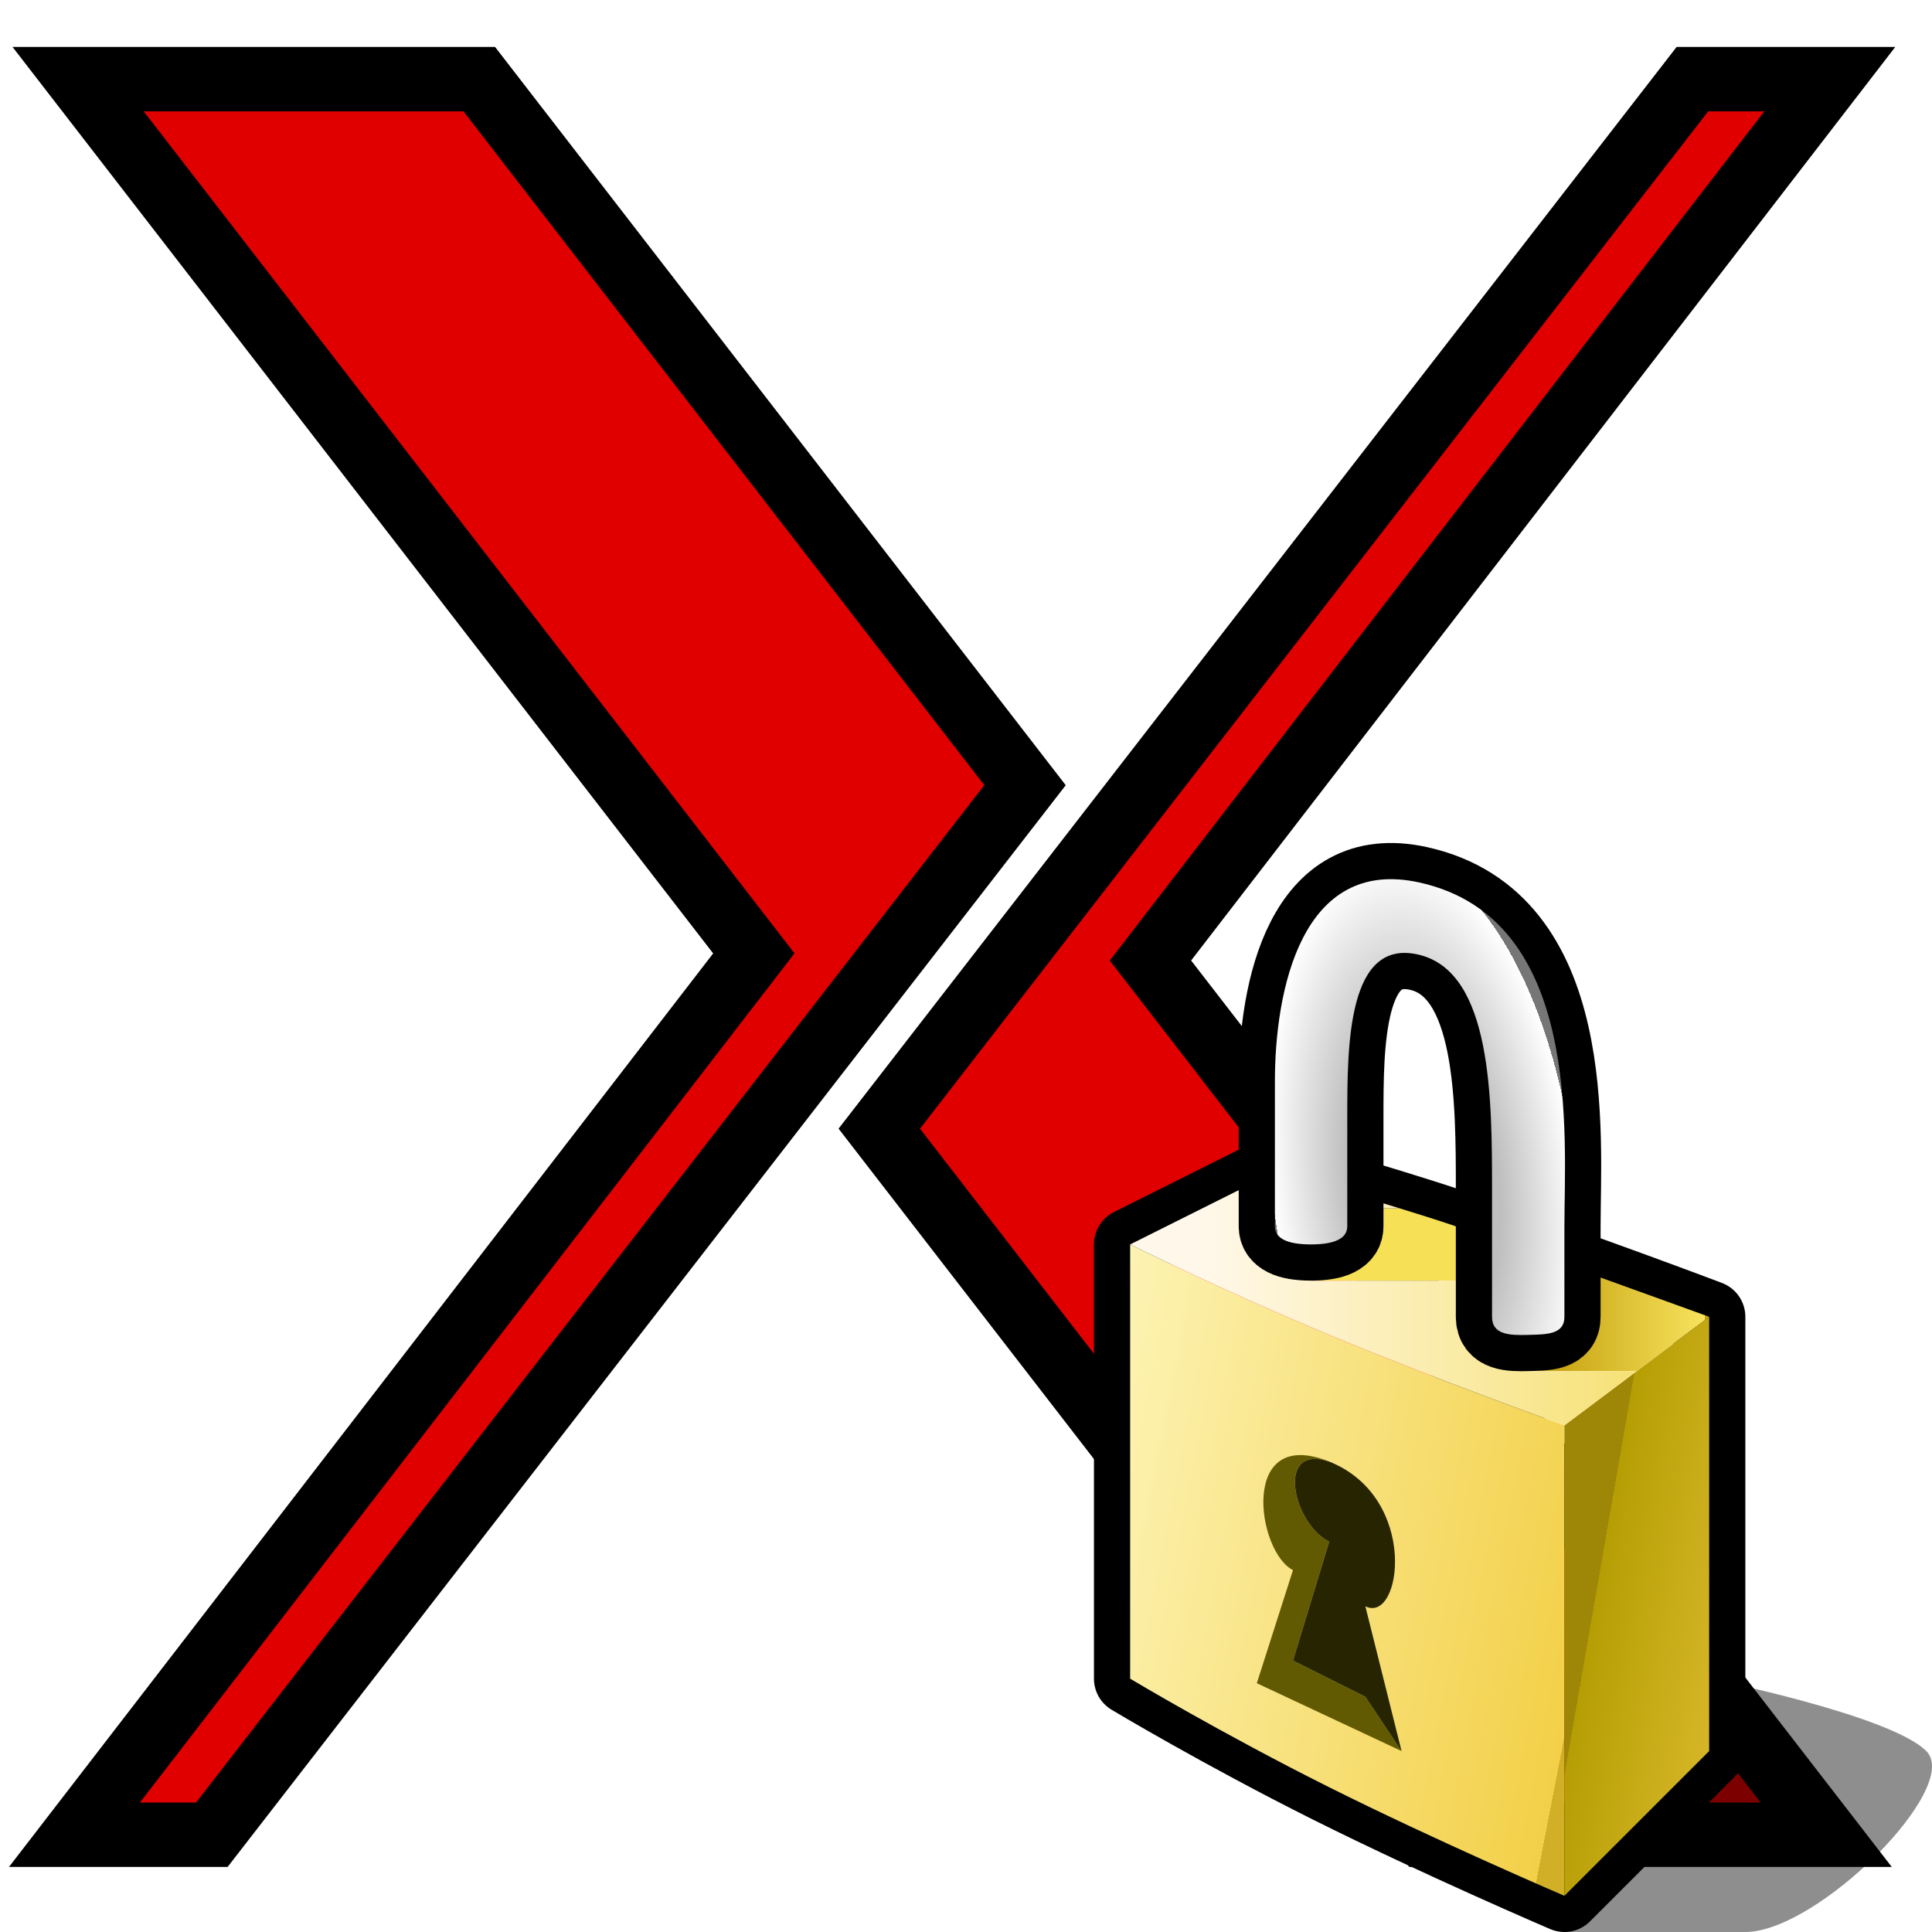
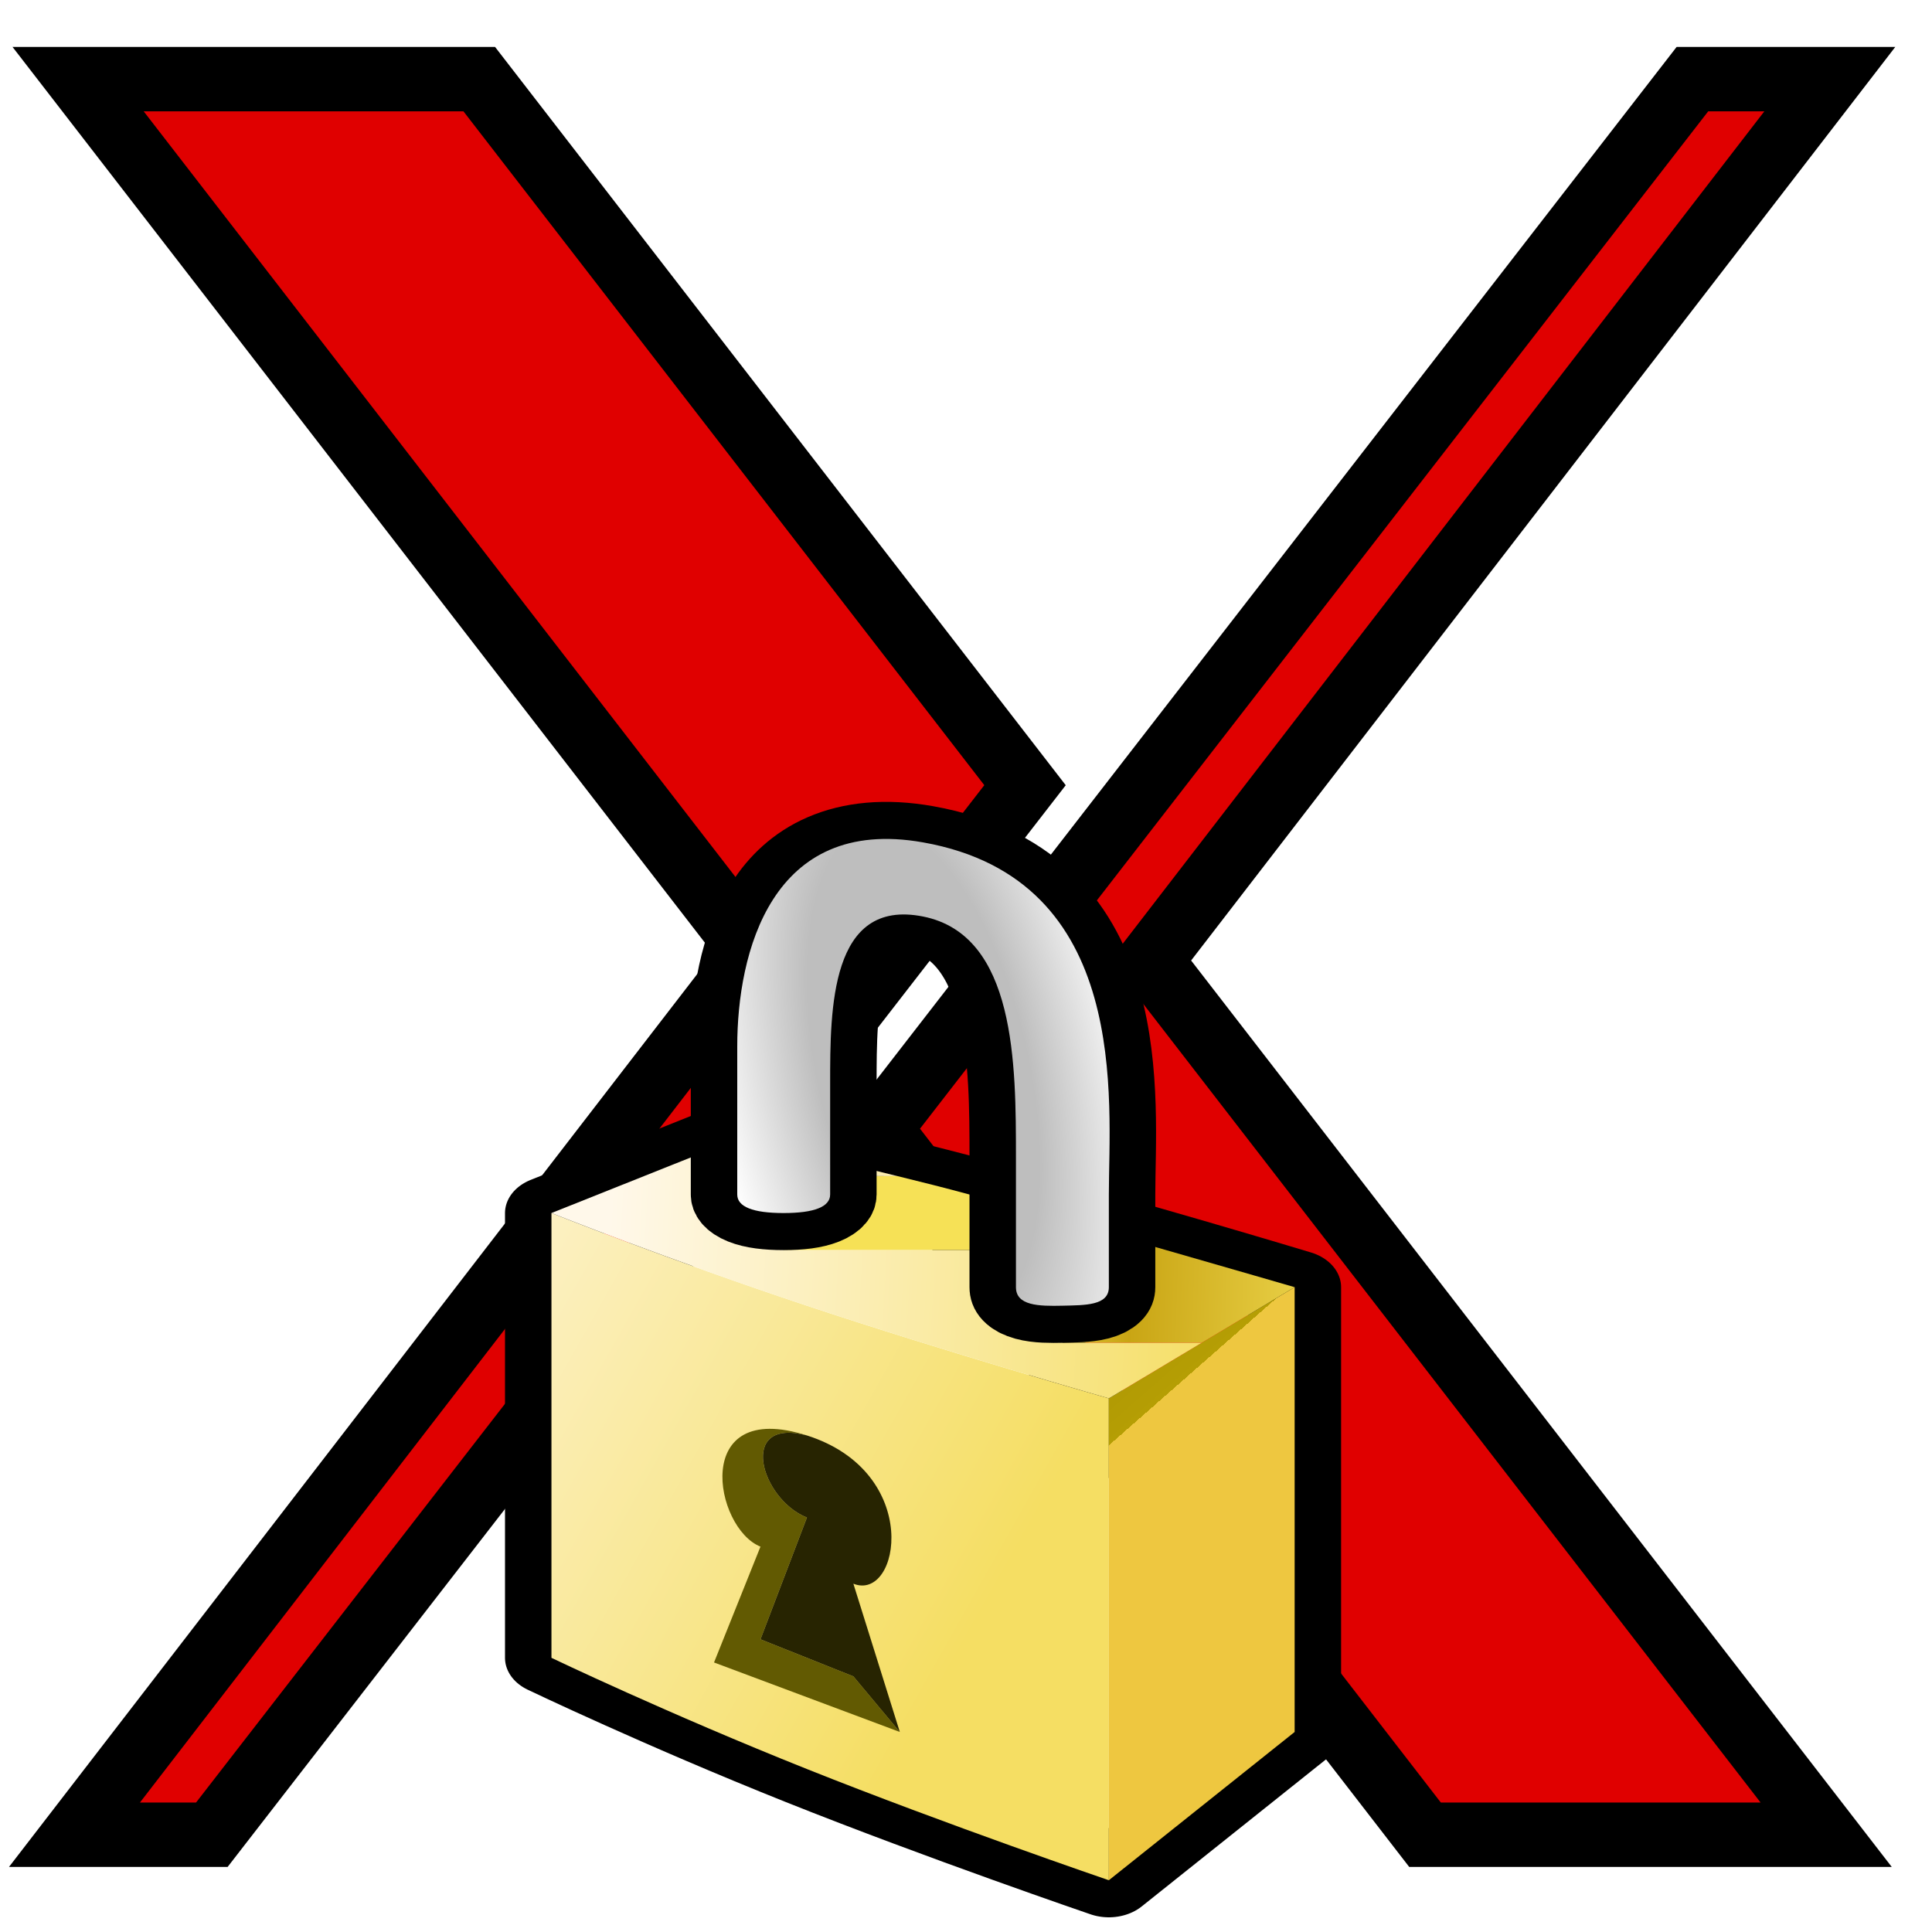
<svg xmlns="http://www.w3.org/2000/svg" xmlns:xlink="http://www.w3.org/1999/xlink" id="svg590" width="60" height="60" version="1.0">
  <defs id="defs592">
    <linearGradient id="aigrd5" gradientUnits="userSpaceOnUse" x1="16.387" y1="28.735" x2="32.099" y2="28.735">
      <stop offset="0" style="stop-color:#F6EDC8" id="stop1408" />
      <stop offset="1.444304e-002" style="stop-color:#F3EAC0" id="stop1410" />
      <stop offset="7.716820e-002" style="stop-color:#E8DEA3" id="stop1412" />
      <stop offset="0.147" style="stop-color:#E1D48F" id="stop1414" />
      <stop offset="0.227" style="stop-color:#DACD81" id="stop1416" />
      <stop offset="0.326" style="stop-color:#D7CA78" id="stop1418" />
      <stop offset="0.5" style="stop-color:#D6C876" id="stop1420" />
      <stop offset="0.706" style="stop-color:#D3C575" id="stop1422" />
      <stop offset="0.799" style="stop-color:#CABE70" id="stop1424" />
      <stop offset="0.869" style="stop-color:#BAAF67" id="stop1426" />
      <stop offset="0.927" style="stop-color:#A49B5C" id="stop1428" />
      <stop offset="0.978" style="stop-color:#8A844E" id="stop1430" />
      <stop offset="1" style="stop-color:#7D7746" id="stop1432" />
    </linearGradient>
    <radialGradient xlink:href="#XMLID_1_" id="radialGradient2955" gradientUnits="userSpaceOnUse" cx="88.666" cy="118.243" fx="88.666" fy="118.243" r="56.109" />
    <radialGradient xlink:href="#XMLID_2_" id="radialGradient2957" gradientUnits="userSpaceOnUse" cx="34.227" cy="118.243" fx="34.227" fy="118.243" r="56.108" />
    <radialGradient xlink:href="#XMLID_3_" id="radialGradient2959" gradientUnits="userSpaceOnUse" cx="90.746" cy="135.497" fx="90.746" fy="135.497" r="49.495" />
    <radialGradient xlink:href="#XMLID_4_" id="radialGradient2961" gradientUnits="userSpaceOnUse" cx="36.613" cy="135.497" fx="36.613" fy="135.497" r="49.497" />
    <linearGradient xlink:href="#XMLID_5_" id="linearGradient2963" gradientUnits="userSpaceOnUse" x1="86.519" y1="13.72" x2="86.519" y2="77.272" />
    <linearGradient xlink:href="#XMLID_6_" id="linearGradient2965" gradientUnits="userSpaceOnUse" x1="34.506" y1="-5.838" x2="34.506" y2="40.414" />
    <radialGradient xlink:href="#XMLID_1_" id="radialGradient3776" gradientUnits="userSpaceOnUse" cx="88.666" cy="118.243" fx="88.666" fy="118.243" r="56.109" />
    <radialGradient xlink:href="#XMLID_2_" id="radialGradient3778" gradientUnits="userSpaceOnUse" cx="34.227" cy="118.243" fx="34.227" fy="118.243" r="56.108" />
    <radialGradient xlink:href="#XMLID_3_" id="radialGradient3780" gradientUnits="userSpaceOnUse" cx="90.746" cy="135.497" fx="90.746" fy="135.497" r="49.495" />
    <radialGradient xlink:href="#XMLID_4_" id="radialGradient3782" gradientUnits="userSpaceOnUse" cx="36.613" cy="135.497" fx="36.613" fy="135.497" r="49.497" />
    <linearGradient xlink:href="#XMLID_5_" id="linearGradient3784" gradientUnits="userSpaceOnUse" x1="86.519" y1="13.72" x2="86.519" y2="77.272" />
    <linearGradient xlink:href="#XMLID_6_" id="linearGradient3786" gradientUnits="userSpaceOnUse" x1="34.506" y1="-5.838" x2="34.506" y2="40.414" />
    <radialGradient gradientUnits="userSpaceOnUse" fy="118.243" fx="88.666" r="56.109" cy="118.243" cx="88.666" id="XMLID_1_">
      <stop id="stop630" style="stop-color:rgb(242,0,0)" offset="0" />
      <stop id="stop631" style="stop-color:rgb(141,0,0)" offset="1" />
      <midPointStop id="midPointStop632" style="stop-color:#F20000" offset="0" />
      <midPointStop id="midPointStop633" style="stop-color:#F20000" offset="0.5" />
      <midPointStop id="midPointStop634" style="stop-color:#8D0000" offset="1" />
    </radialGradient>
    <radialGradient gradientUnits="userSpaceOnUse" fy="118.243" fx="34.227" r="56.108" cy="118.243" cx="34.227" id="XMLID_2_">
      <stop id="stop637" style="stop-color:rgb(242,0,0)" offset="0" />
      <stop id="stop638" style="stop-color:rgb(141,0,0)" offset="1" />
      <midPointStop id="midPointStop639" style="stop-color:#F20000" offset="0" />
      <midPointStop id="midPointStop640" style="stop-color:#F20000" offset="0.5" />
      <midPointStop id="midPointStop641" style="stop-color:#8D0000" offset="1" />
    </radialGradient>
    <radialGradient gradientUnits="userSpaceOnUse" fy="135.497" fx="90.746" r="49.495" cy="135.497" cx="90.746" id="XMLID_3_">
      <stop id="stop644" style="stop-color:rgb(255,255,255)" offset="0" />
      <stop id="stop645" style="stop-color:rgb(224,0,0)" offset="1" />
      <midPointStop id="midPointStop646" style="stop-color:#FFFFFF" offset="0" />
      <midPointStop id="midPointStop647" style="stop-color:#FFFFFF" offset="0.5" />
      <midPointStop id="midPointStop648" style="stop-color:#E00000" offset="1" />
    </radialGradient>
    <radialGradient gradientUnits="userSpaceOnUse" fy="135.497" fx="36.613" r="49.497" cy="135.497" cx="36.613" id="XMLID_4_">
      <stop id="stop651" style="stop-color:rgb(255,255,255)" offset="0" />
      <stop id="stop652" style="stop-color:rgb(224,0,0)" offset="1" />
      <midPointStop id="midPointStop653" style="stop-color:#FFFFFF" offset="0" />
      <midPointStop id="midPointStop654" style="stop-color:#FFFFFF" offset="0.5" />
      <midPointStop id="midPointStop655" style="stop-color:#E00000" offset="1" />
    </radialGradient>
    <linearGradient y2="77.272" x2="86.519" y1="13.72" x1="86.519" gradientUnits="userSpaceOnUse" id="XMLID_5_">
      <stop id="stop658" style="stop-color:rgb(255,255,255)" offset="9.195%" />
      <stop id="stop659" style="stop-opacity:0;stop-color:rgb(255,255,255)" offset="100%" />
    </linearGradient>
    <linearGradient y2="40.414" x2="34.506" y1="-5.838" x1="34.506" gradientUnits="userSpaceOnUse" id="XMLID_6_">
      <stop id="stop662" style="stop-color:rgb(255,255,255)" offset="0%" />
      <stop id="stop663" style="stop-opacity:0;stop-color:rgb(255,255,255)" offset="100%" />
    </linearGradient>
+     <linearGradient xlink:href="#linearGradient2536" id="linearGradient2550" gradientUnits="userSpaceOnUse" x1="14" y1="-0.355" x2="47.326" y2="14.614" />
+     <linearGradient y2="-6" x2="46" y1="-6" x1="18" gradientUnits="userSpaceOnUse" id="linearGradient2536">
+       <stop id="stop2485" stop-color="#fff8ea" offset="0" />
+       <stop id="stop2487" stop-color="#f5de63" offset="1" />
+     </linearGradient>
+     <linearGradient xlink:href="#linearGradient2523" id="linearGradient2552" gradientUnits="userSpaceOnUse" x1="42" y1="13.162" x2="52.437" y2="22.648" />
+     <linearGradient y2="12.92" x2="58.71" y1="10.16" x1="42.83" gradientUnits="userSpaceOnUse" id="linearGradient2523">
+       <stop id="stop2465" stop-color="#9e8707" offset="0.185" />
+       <stop id="stop2467" stop-color="#b59e04" offset="1" />
+       <stop id="stop2469" stop-color="#eec740" offset="1" />
+     </linearGradient>
+     <linearGradient xlink:href="#linearGradient2529" id="linearGradient2554" gradientUnits="userSpaceOnUse" x1="24" y1="16.824" x2="50.16" y2="17.499" />
+     <linearGradient y2="15.75" x2="45.75" y1="15.75" x1="26.25" gradientUnits="userSpaceOnUse" id="linearGradient2529">
+       <stop id="stop2474" stop-color="#f6e156" offset="0.369" />
+       <stop id="stop2476" stop-color="#c9a514" offset="0.583" />
+       <stop id="stop2478" stop-color="#f7e35d" offset="1" />
+       <stop id="stop2480" stop-color="#c9a515" offset="0" />
+     </linearGradient>
+     <linearGradient xlink:href="#linearGradient2536" id="linearGradient2556" gradientUnits="userSpaceOnUse" x1="17.584" y1="1.083" x2="44.673" y2="2.237" />
+     <radialGradient xlink:href="#radialGradient2544" id="radialGradient3221" cx="30.017" cy="18.41" fx="30.017" fy="18.41" r="8.017" gradientTransform="matrix(1.860194,-0.5098981,0.9688589,5.550538,-43.65706,-68.47152)" gradientUnits="userSpaceOnUse" />
+     <radialGradient gradientTransform="matrix(0.2161,-0.0247,0.0534,0.4665,30.2118,22.626)" r="64" cy="0" cx="0" gradientUnits="userSpaceOnUse" id="radialGradient2544">
+       <stop id="stop2498" stop-color="#bebebe" offset="0.297" />
+       <stop id="stop2500" stop-color="#ffffff" offset="0.601" />
+       <stop id="stop2502" stop-color="#767676" offset="0.395" />
+     </radialGradient>
  </defs>
  <path id="path649" style="fill:#e00000;fill-opacity:1;stroke-width:2;stroke-miterlimit:4;stroke-dasharray:none;stroke:#000000;stroke-opacity:1" d="m 56.826,2.458 -4.267,0 -25.252,32.594 16.948,21.927 12.458,0 L 35.728,29.83 56.826,2.458 z" />
  <path id="path656" style="fill:#e00000;fill-opacity:1;stroke-width:2;stroke-miterlimit:4;stroke-dasharray:none;stroke:#000000;stroke-opacity:1" d="m 2.313,56.979 4.266,0 L 31.833,24.385 14.884,2.458 l -12.458,0 L 23.411,29.608 2.313,56.979 z" />
-   <g style="color-interpolation:linearRGB" id="g4244" transform="matrix(0.5619268,0,0,0.5619268,27.23083,24.03668)">
-     <g id="g4181">
-       <path id="path4183" d="m 38,64 10,0 C 52,64 60,56 58,54 56,52 46,50 46,50 l -8,14 z" style="fill:#010101;fill-opacity:0.443" />
-       <path id="path4185" d="m 14,50 c 0,0 5,3 11,6 6,3 13,6 13,6 l 8,-8 0,-24 C 46,30 38.81,27.27 32,25 27.15,23.38 22,22 22,22 l -8,4 0,24 z" style="fill:none;stroke:#000000;stroke-width:4;stroke-linejoin:round" />
-       <linearGradient y2="12.16" x2="45.96" y1="5.4" x1="11.12" gradientUnits="userSpaceOnUse" id="gradient0">
-         <stop id="stop4188" stop-color="#fffbcc" offset="0" />
-         <stop id="stop4190" stop-color="#f3d048" offset="1" />
-         <stop id="stop4192" stop-color="#d1af27" offset="0.757" />
-       </linearGradient>
-       <path id="path4194" d="m 14,50 c 0,0 5,3 11,6 6,3 13,6 13,6 L 38,36 C 38,36 31,33.5 25,31 19,28.5 14,26 14,26 l 0,24 z" style="fill:url(#gradient0)" />
-       <linearGradient y2="12.92" x2="58.71" y1="10.16" x1="42.83" gradientUnits="userSpaceOnUse" id="gradient1">
-         <stop id="stop4197" stop-color="#9e8707" offset="0.185" />
-         <stop id="stop4199" stop-color="#b59e04" offset="0" />
-         <stop id="stop4201" stop-color="#eec740" offset="1" />
-       </linearGradient>
-       <path id="path4203" d="m 38,62 8,-8 0,-24 -8,6 0,26 z" style="fill:url(#gradient1)" />
-       <linearGradient y2="15.75" x2="45.75" y1="15.75" x1="26.25" gradientUnits="userSpaceOnUse" id="gradient2">
-         <stop id="stop4206" stop-color="#f6e156" offset="0.369" />
-         <stop id="stop4208" stop-color="#c9a514" offset="0.583" />
-         <stop id="stop4210" stop-color="#f7e35d" offset="1" />
-         <stop id="stop4212" stop-color="#c9a515" offset="0" />
-       </linearGradient>
-       <path id="path4214" d="m 24,28 12,0 0,5 6,0 4,-3 C 46,30 34.88,25.96 32,25 30.97,24.65 29.92,24.32 28.91,24.01 L 26,24 24,28 Z" style="fill:url(#gradient2)" />
-       <linearGradient y2="-6" x2="46" y1="-6" x1="18" gradientUnits="userSpaceOnUse" id="gradient3">
-         <stop id="stop4217" stop-color="#fff8ea" offset="0" />
-         <stop id="stop4219" stop-color="#f5de63" offset="1" />
-       </linearGradient>
-       <path id="path4221" d="m 14,26 c 0,0 5,2.5 11,5 6,2.5 13,5 13,5 l 4,-3 -6,0 0,-5 -12,0 2,-4 2.91,0.01 C 25.19,22.85 22,22 22,22 l -8,4 z" style="fill:url(#gradient3)" />
-       <path id="path4223" d="m 25,38 c -3,-1 -2,3.43 0,4.43 l -2,6.57 4,2 2,3 -8,-3.75 2,-6.25 c -2,-1 -3,-8 2,-6 z" style="fill:#625a02" />
-       <path id="path4225" d="m 25,38 c 5,2 4,9 2,8 l 2,8 -2,-3 -4,-2 2,-6.57 C 23,41.43 22,37 25,38 Z m -3,-21 0,8 c 0,0.66 0.67,1 2,1 1.32,0 2,-0.34 2,-1 l 0,-6 c 0,-4 0,-10 4,-9 4,1 4,8 4,13 l 0,7 c 0,1 0.98,1.03 2,1 0.97,-0.03 2,0 2,-1 l 0,-5 C 38,20 39,8 30,6 23.45,4.54 22,12 22,17 Z" style="fill:#272401" />
-       <path id="path4227" d="m 22,17 0,8 c 0,0.66 0.67,1 2,1 1.32,0 2,-0.34 2,-1 l 0,-6 c 0,-4 0,-10 4,-9 4,1 4,8 4,13 l 0,7 c 0,1 0.98,1.03 2,1 0.97,-0.03 2,0 2,-1 l 0,-5 C 38,20 39,8 30,6 23.45,4.54 22,12 22,17 Z" style="fill:none;stroke:#000000;stroke-width:4;stroke-linecap:round" />
-       <radialGradient gradientTransform="matrix(0.2161,-0.0247,0.0534,0.4665,30.2118,22.626)" r="64" cy="0" cx="0" gradientUnits="userSpaceOnUse" id="gradient4">
-         <stop id="stop4230" stop-color="#bebebe" offset="0.297" />
-         <stop id="stop4232" stop-color="#ffffff" offset="0.601" />
-         <stop id="stop4234" stop-color="#767676" offset="0.395" />
-       </radialGradient>
-       <path id="path4236" d="m 22,17 0,8 c 0,0.66 0.67,1 2,1 1.32,0 2,-0.34 2,-1 l 0,-6 c 0,-4 0,-10 4,-9 4,1 4,8 4,13 l 0,7 c 0,1 0.98,1.03 2,1 0.97,-0.03 2,0 2,-1 l 0,-5 C 38,20 39,8 30,6 23.45,4.54 22,12 22,17 Z" style="fill:url(#gradient4)" />
-     </g>
+   <g id="g2449" transform="matrix(0.7212637,0,0,0.5755648,7.028179,22.70751)">
+     <path id="path2453" d="m 14,50 c 0,0 5,3 11,6 6,3 13,6 13,6 l 8,-8 0,-24 C 46,30 38.81,27.27 32,25 27.15,23.38 22,22 22,22 l -8,4 0,24 z" style="fill:none;stroke:#000000;stroke-width:4;stroke-linejoin:round" />
+     <linearGradient y2="12.16" x2="45.96" y1="5.4" x1="11.12" gradientUnits="userSpaceOnUse" id="linearGradient2517">
+       <stop id="stop2456" stop-color="#fffbcc" offset="0" />
+       <stop id="stop2458" stop-color="#f3d048" offset="1" />
+       <stop id="stop2460" stop-color="#d1af27" offset="0.757" />
+     </linearGradient>
+     <path id="path2462" d="m 14,50 c 0,0 5,3 11,6 6,3 13,6 13,6 L 38,36 C 38,36 31,33.5 25,31 19,28.5 14,26 14,26 l 0,24 z" style="fill:url(#linearGradient2550);fill-opacity:1" />
+     <linearGradient y2="12.92" x2="58.71" y1="10.16" x1="42.83" gradientUnits="userSpaceOnUse" id="linearGradient7573">
+       <stop id="stop7575" stop-color="#9e8707" offset="0.185" />
+       <stop id="stop7577" stop-color="#b59e04" offset="1" />
+       <stop id="stop7579" stop-color="#eec740" offset="1" />
+     </linearGradient>
+     <path id="path2471" d="m 38,62 8,-8 0,-24 -8,6 0,26 z" style="fill:url(#linearGradient2552);fill-opacity:1" />
+     <linearGradient y2="15.75" x2="45.75" y1="15.75" x1="26.25" gradientUnits="userSpaceOnUse" id="linearGradient7582">
+       <stop id="stop7584" stop-color="#f6e156" offset="0.369" />
+       <stop id="stop7586" stop-color="#c9a514" offset="0.583" />
+       <stop id="stop7588" stop-color="#f7e35d" offset="1" />
+       <stop id="stop7590" stop-color="#c9a515" offset="0" />
+     </linearGradient>
+     <path id="path2482" d="m 24,28 12,0 0,5 6,0 4,-3 C 46,30 34.88,25.96 32,25 30.97,24.65 29.92,24.32 28.91,24.01 L 26,24 24,28 Z" style="fill:url(#linearGradient2554);fill-opacity:1" />
+     <linearGradient y2="-6" x2="46" y1="-6" x1="18" gradientUnits="userSpaceOnUse" id="linearGradient7593">
+       <stop id="stop7595" stop-color="#fff8ea" offset="0" />
+       <stop id="stop7597" stop-color="#f5de63" offset="1" />
+     </linearGradient>
+     <path id="path2489" d="m 14,26 c 0,0 5,2.5 11,5 6,2.5 13,5 13,5 l 4,-3 -6,0 0,-5 -12,0 2,-4 2.91,0.01 C 25.19,22.85 22,22 22,22 l -8,4 z" style="fill:url(#linearGradient2556);fill-opacity:1" />
+     <path id="path2491" d="m 25,38 c -3,-1 -2,3.43 0,4.43 l -2,6.57 4,2 2,3 -8,-3.75 2,-6.25 c -2,-1 -3,-8 2,-6 z" style="fill:#625a02" />
+     <path id="path2493" d="m 25,38 c 5,2 4,9 2,8 l 2,8 -2,-3 -4,-2 2,-6.57 C 23,41.43 22,37 25,38 Z m -3,-21 0,8 c 0,0.66 0.67,1 2,1 1.32,0 2,-0.34 2,-1 l 0,-6 c 0,-4 0,-10 4,-9 4,1 4,8 4,13 l 0,7 c 0,1 0.98,1.03 2,1 0.97,-0.03 2,0 2,-1 l 0,-5 C 38,20 39,8 30,6 23.45,4.54 22,12 22,17 Z" style="fill:#272401" />
+     <path id="path2495" d="m 22,17 0,8 c 0,0.66 0.67,1 2,1 1.32,0 2,-0.34 2,-1 l 0,-6 c 0,-4 0,-10 4,-9 4,1 4,8 4,13 l 0,7 c 0,1 0.98,1.03 2,1 0.97,-0.03 2,0 2,-1 l 0,-5 C 38,20 39,8 30,6 23.45,4.54 22,12 22,17 Z" style="fill:none;stroke:#000000;stroke-width:4;stroke-linecap:round" />
+     <radialGradient gradientTransform="matrix(0.2161,-0.0247,0.0534,0.4665,30.2118,22.626)" r="64" cy="0" cx="0" gradientUnits="userSpaceOnUse" id="radialGradient7603">
+       <stop id="stop7605" stop-color="#bebebe" offset="0.297" />
+       <stop id="stop7607" stop-color="#ffffff" offset="0.601" />
+       <stop id="stop7609" stop-color="#767676" offset="0.395" />
+     </radialGradient>
+     <path id="path2504" d="m 22,17 0,8 c 0,0.66 0.67,1 2,1 1.32,0 2,-0.34 2,-1 l 0,-6 c 0,-4 0,-10 4,-9 4,1 4,8 4,13 l 0,7 c 0,1 0.98,1.03 2,1 0.97,-0.03 2,0 2,-1 l 0,-5 C 38,20 39,8 30,6 23.45,4.54 22,12 22,17 Z" style="fill:url(#radialGradient3221);fill-opacity:1" />
  </g>
</svg>
